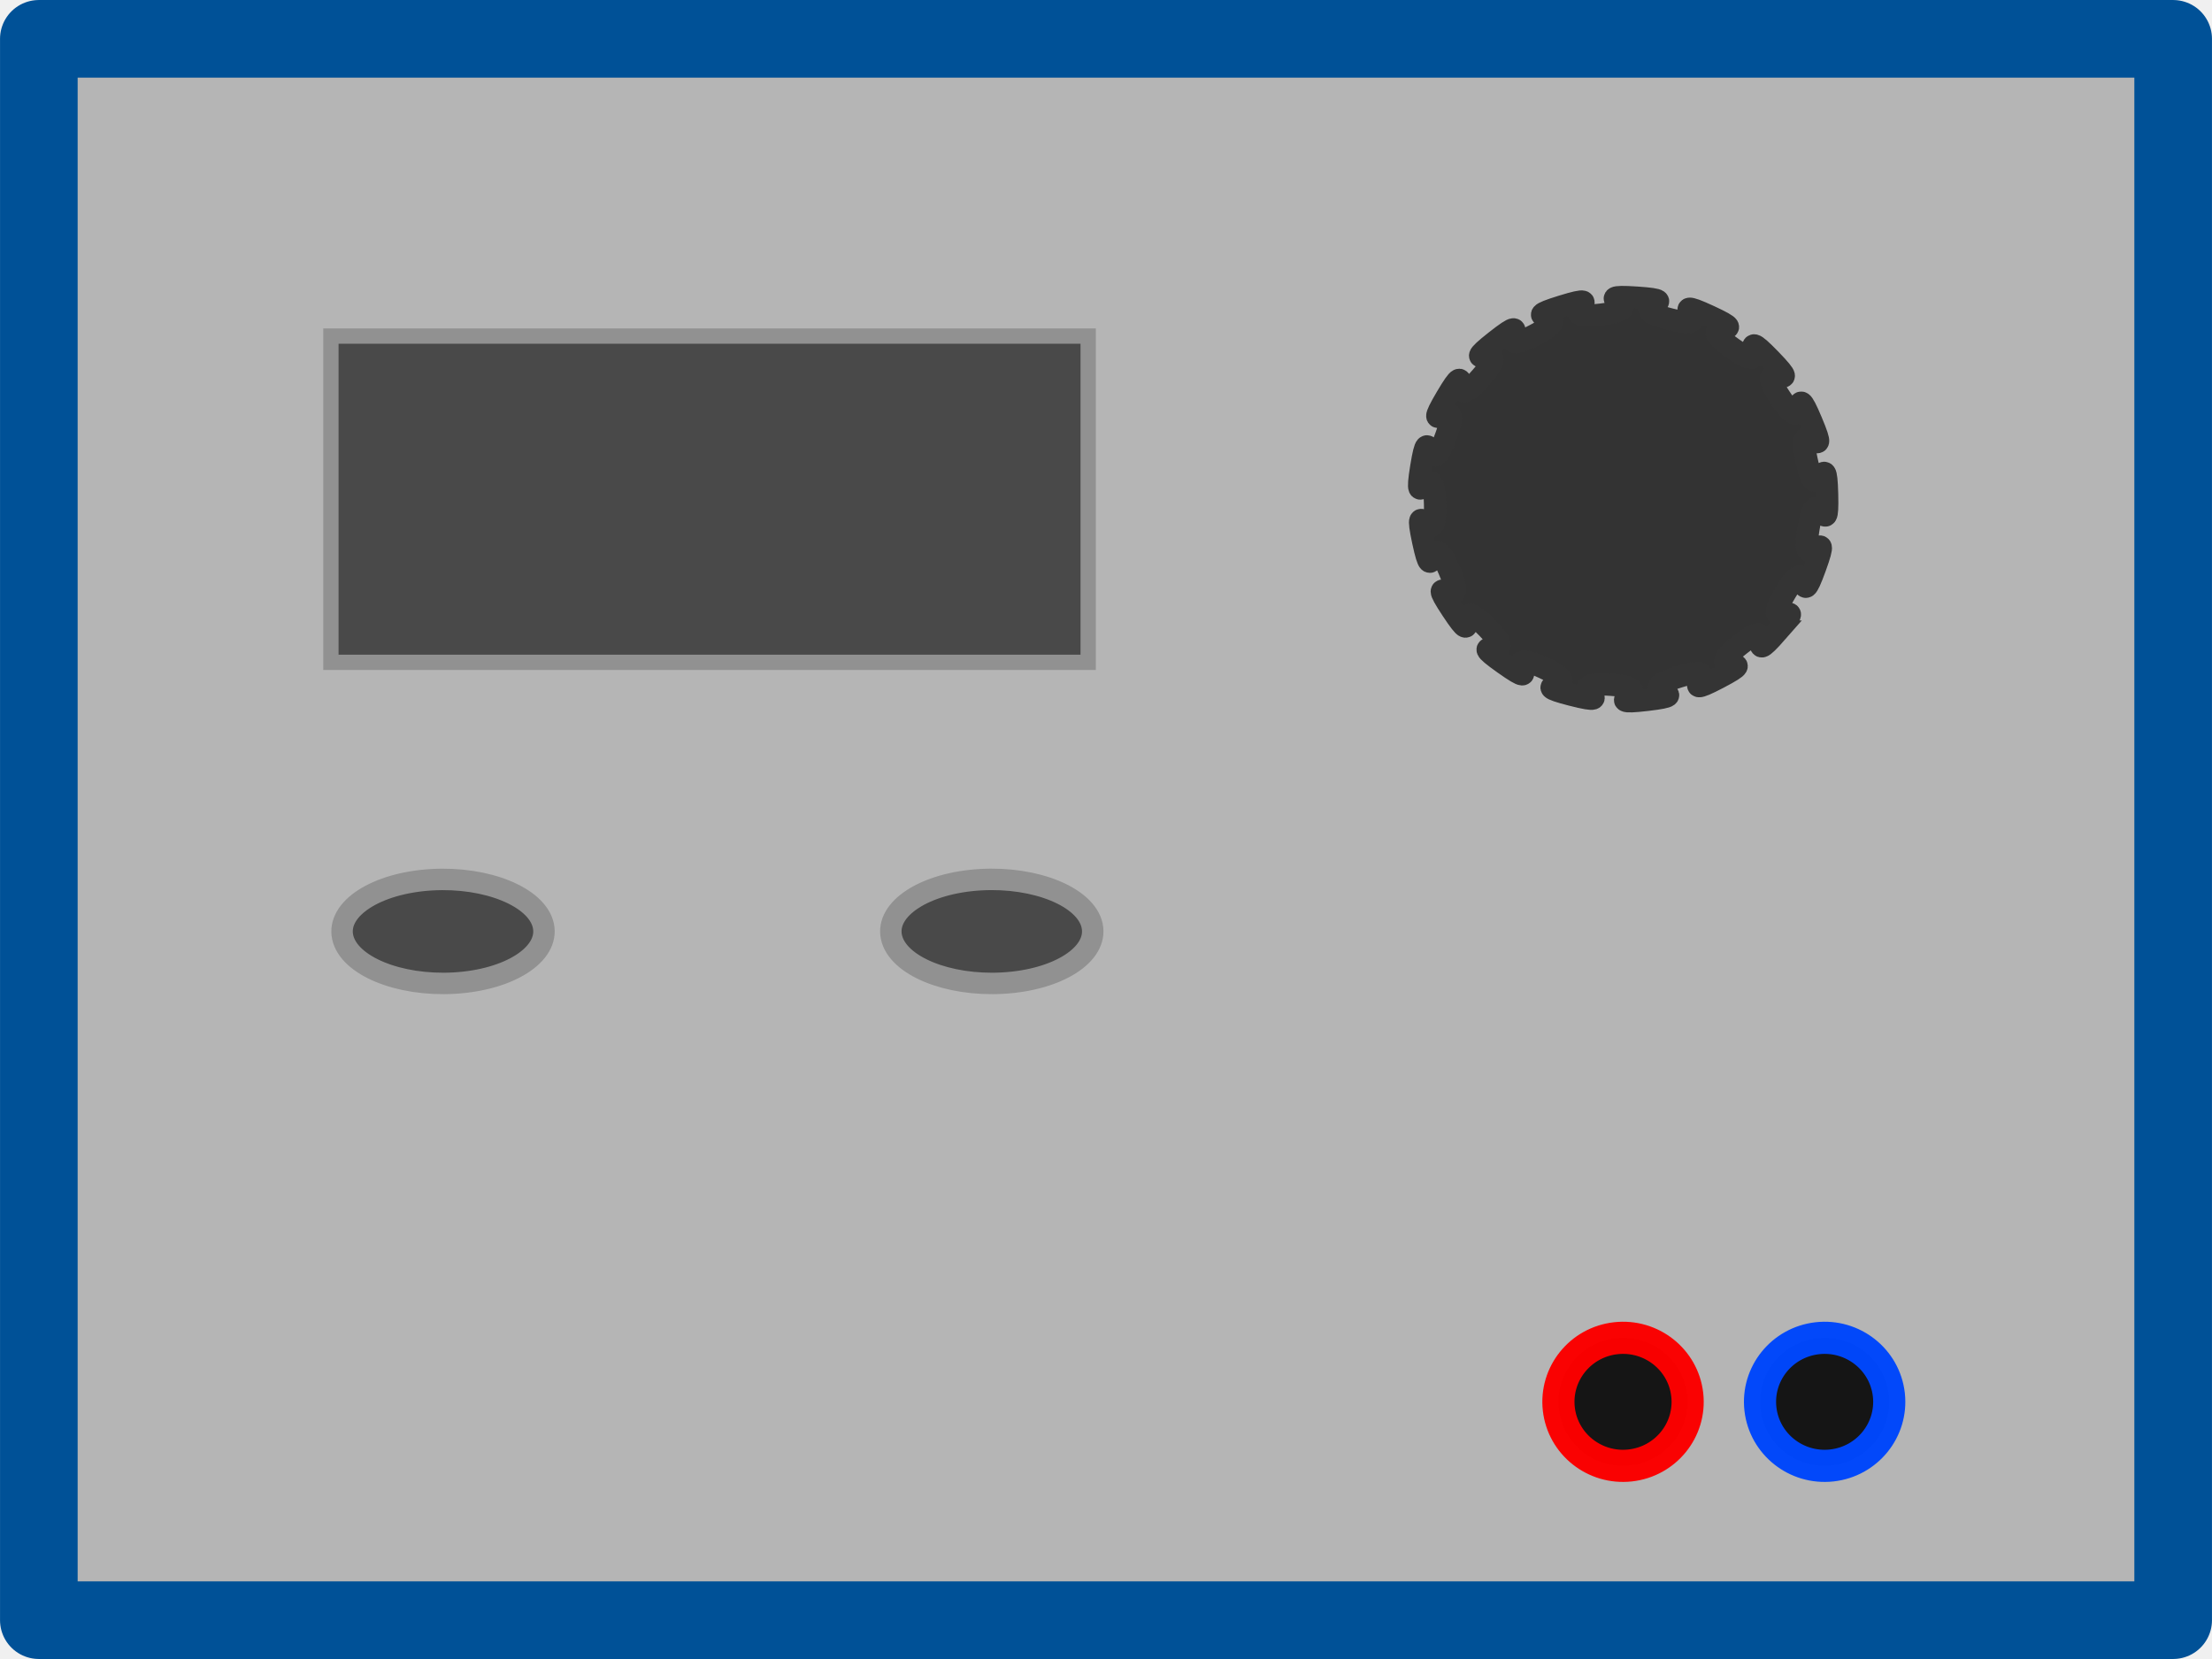
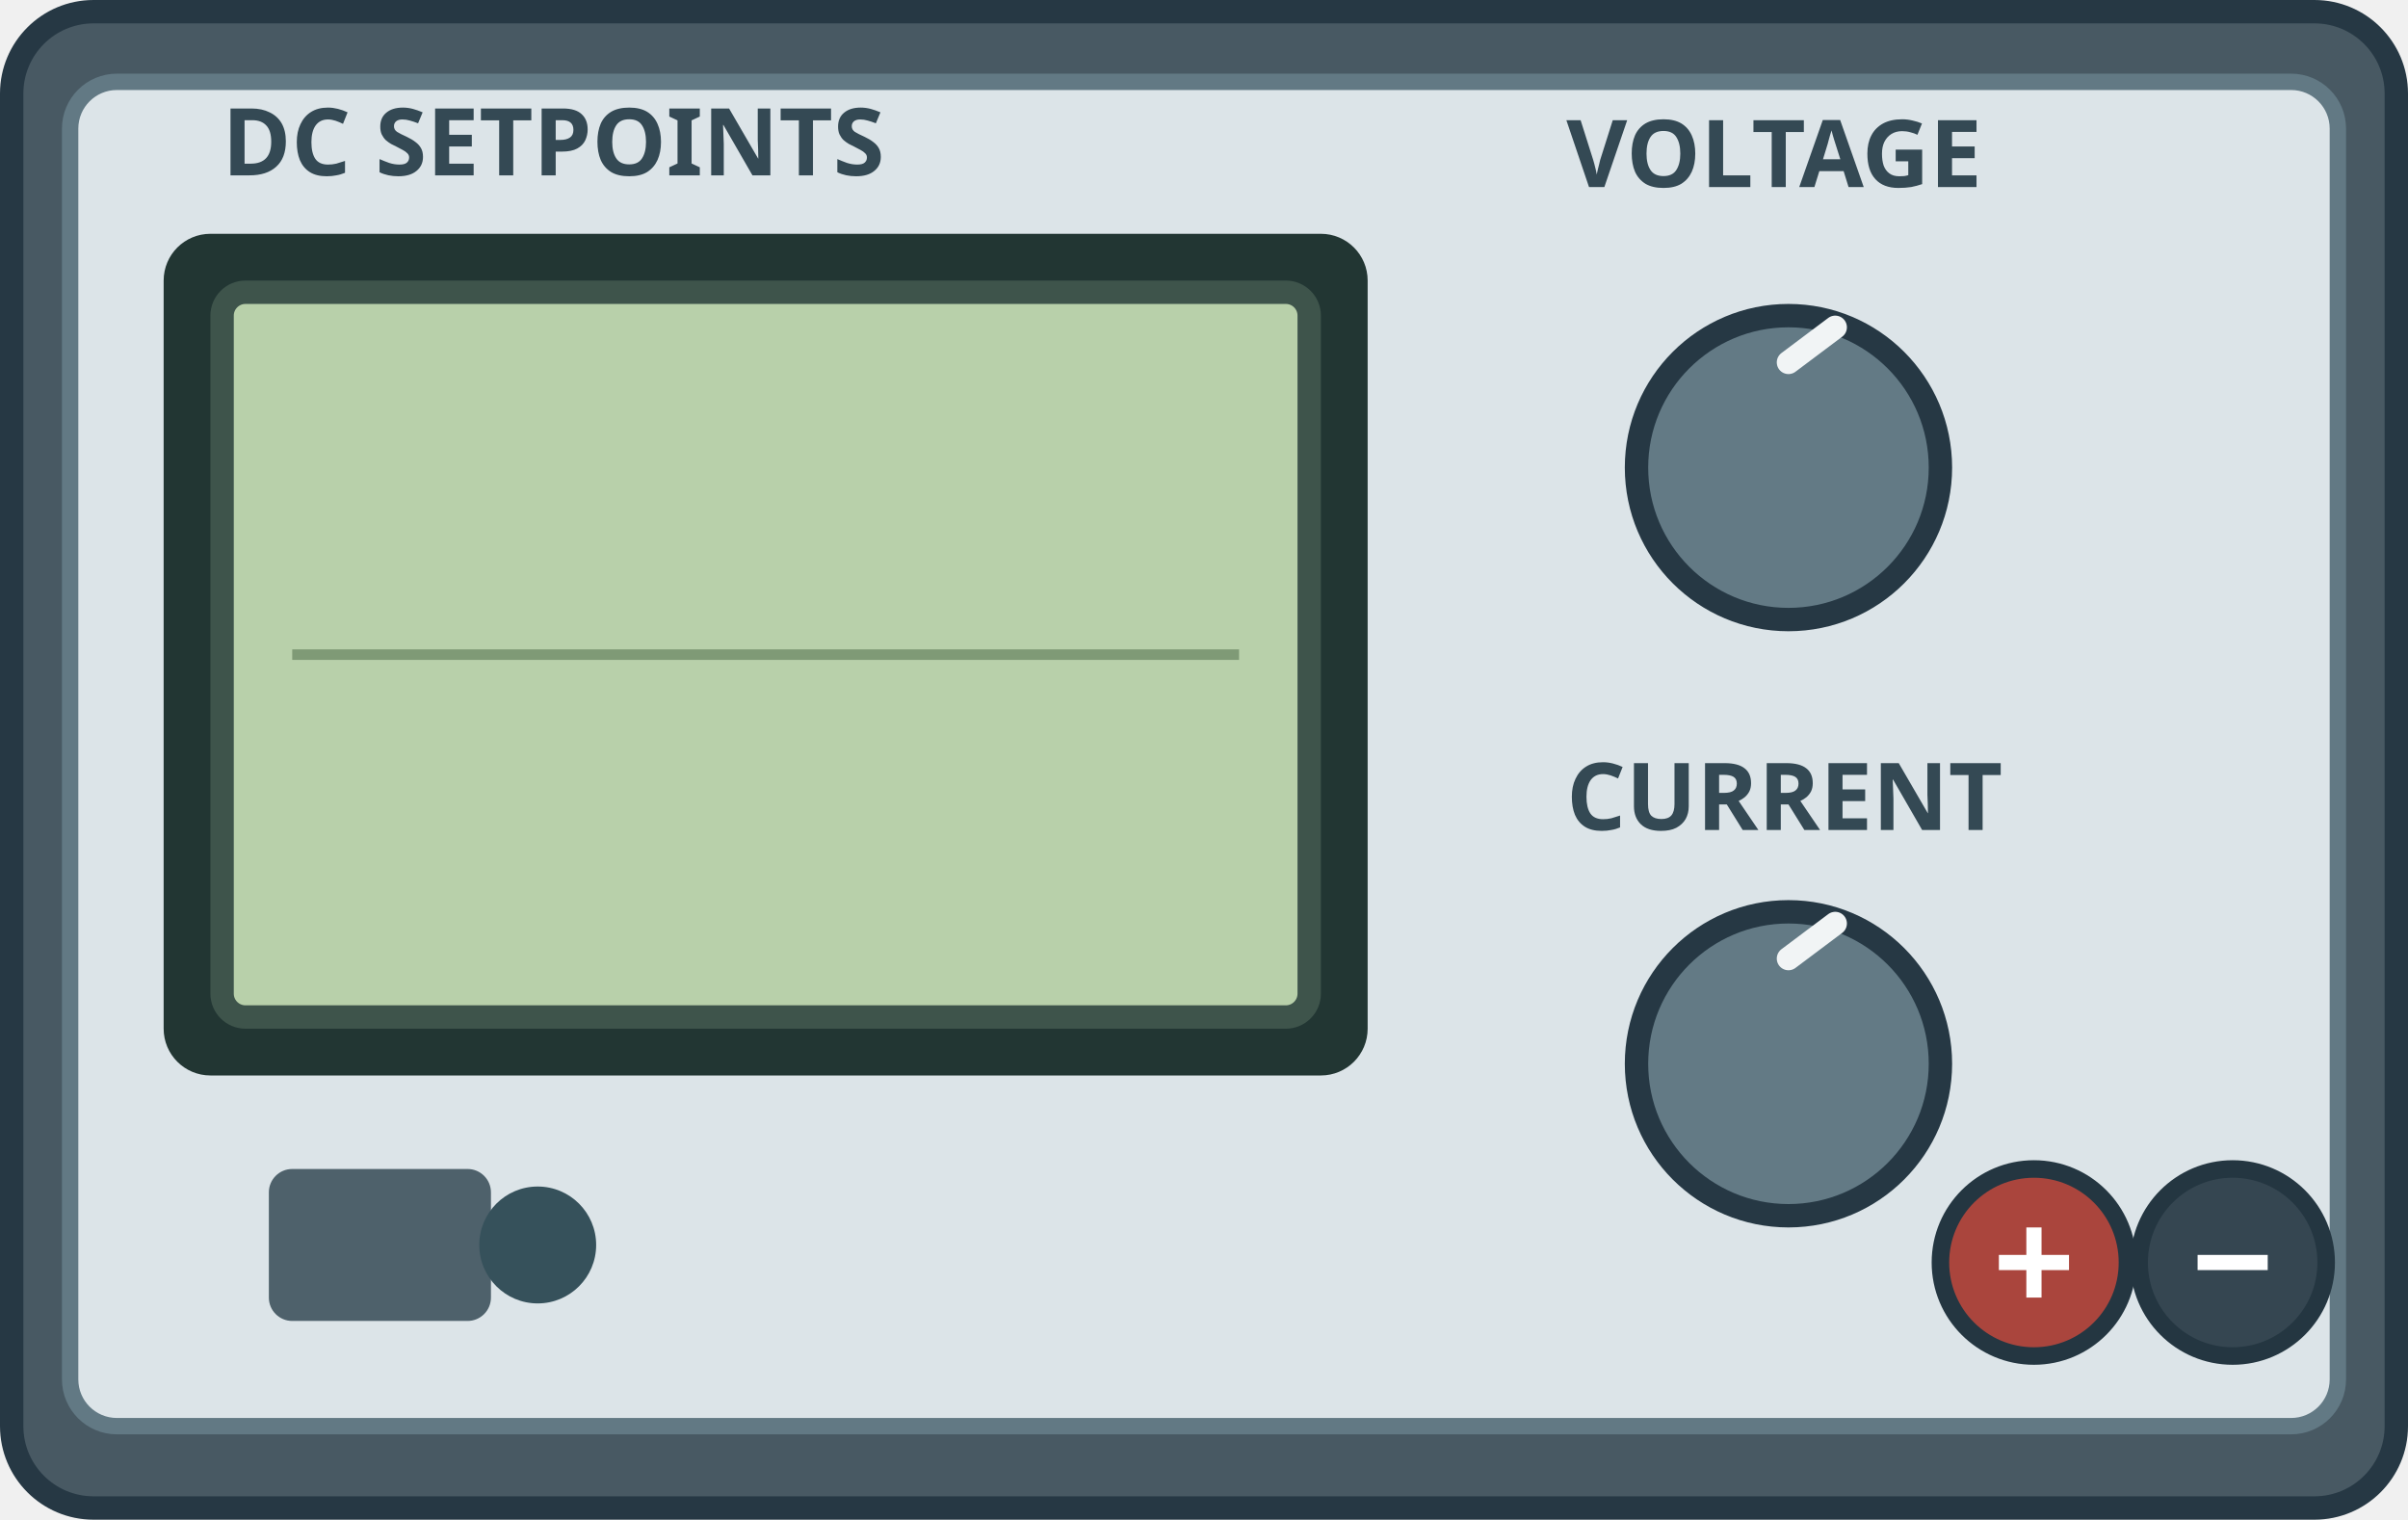
- <svg xmlns="http://www.w3.org/2000/svg" width="200" height="150" viewBox="0 0 52.917 39.688" version="1.1" id="svg1">
-   <defs id="defs1">
-     <rect x="15.07" y="15.468" width="69.296" height="14.01" id="rect3" />
-   </defs>
-   <g id="layer1">
-     <rect style="fill:#b5b5b5;fill-opacity:1;stroke:#005197;stroke-width:1.857;stroke-linejoin:round;stroke-dasharray:none;stroke-opacity:1" id="rect1" width="51.059" height="37.83" x="0.929" y="0.929" />
-     <path style="fill:#494949;fill-opacity:1;stroke:#919191;stroke-width:0.513;stroke-opacity:1" id="path2-1" d="m 26.127,22.147 a 2.415,1.245 0 0 1 -2.136,1.372 2.415,1.245 0 0 1 -2.665,-1.099 2.415,1.245 0 0 1 2.129,-1.375 2.415,1.245 0 0 1 2.671,1.095 z" />
-     <rect style="fill:#494949;fill-opacity:1;stroke:#919191;stroke-width:0.366;stroke-opacity:1" id="rect2" width="18.116" height="7.805" x="7.916" y="8.04" />
-     <path style="fill:#494949;fill-opacity:1;stroke:#919191;stroke-width:0.513;stroke-opacity:1" id="path2" d="M 12.999,22.147 A 2.415,1.245 0 0 1 10.863,23.519 2.415,1.245 0 0 1 8.198,22.421 2.415,1.245 0 0 1 10.326,21.046 2.415,1.245 0 0 1 12.998,22.141 Z" />
-     <path style="fill:#151515;fill-opacity:1;stroke:#fb0000;stroke-width:0.769;stroke-dasharray:none;stroke-opacity:0.985" id="path3" d="m 40.364,33.369 a 1.546,1.532 0 0 1 -1.367,1.689 1.546,1.532 0 0 1 -1.706,-1.352 1.546,1.532 0 0 1 1.362,-1.692 1.546,1.532 0 0 1 1.71,1.348 z" />
-     <path style="fill:#151515;fill-opacity:1;stroke:#0047fb;stroke-width:0.769;stroke-dasharray:none;stroke-opacity:0.985" id="path3-9" d="m 45.187,33.369 a 1.546,1.532 0 0 1 -1.367,1.689 1.546,1.532 0 0 1 -1.706,-1.352 1.546,1.532 0 0 1 1.362,-1.692 1.546,1.532 0 0 1 1.71,1.348 z" />
-     <path style="fill:#333333;fill-opacity:1;stroke:#343434;stroke-width:0.397;stroke-opacity:1" id="path1" d="M 20.698,8.325 C 20.052,9.07 20.806,7.948 20.035,8.561 19.264,9.174 20.526,8.693 19.656,9.154 18.785,9.615 19.893,8.841 18.952,9.134 18.012,9.428 19.363,9.435 18.385,9.55 17.407,9.666 18.719,9.344 17.736,9.278 16.754,9.212 18.011,9.706 17.057,9.461 16.103,9.215 17.443,9.389 16.55,8.972 15.658,8.556 16.652,9.471 15.851,8.897 15.05,8.324 16.237,8.97 15.555,8.259 14.873,7.548 15.469,8.761 14.93,7.936 14.39,7.112 15.263,8.144 14.884,7.234 14.506,6.325 14.623,7.671 14.418,6.708 c -0.205,-0.963 0.236,0.314 0.211,-0.671 -0.025,-0.985 -0.401,0.313 -0.245,-0.66 0.157,-0.972 0.107,0.378 0.439,-0.549 0.333,-0.927 -0.487,0.147 0.01,-0.703 0.497,-0.85 -0.037,0.391 0.608,-0.354 0.645,-0.744 -0.507,-0.039 0.264,-0.652 0.771,-0.613 -0.176,0.351 0.695,-0.11 0.87,-0.461 -0.459,-0.22 0.481,-0.513 0.94,-0.293 -0.29,0.264 0.688,0.149 0.978,-0.115 -0.349,-0.371 0.634,-0.305 0.983,0.066 -0.366,0.141 0.588,0.387 0.954,0.246 -0.191,-0.472 0.701,-0.055 0.892,0.417 -0.393,-6.348e-4 0.408,0.573 0.801,0.574 -0.008,-0.509 0.674,0.202 0.682,0.711 -0.366,-0.142 0.174,0.682 0.539,0.824 0.177,-0.477 0.555,0.432 0.379,0.909 -0.29,-0.265 -0.084,0.698 0.205,0.963 0.337,-0.381 0.362,0.603 0.025,0.985 -0.174,-0.352 -0.331,0.621 -0.157,0.972 0.452,-0.234 0.119,0.693 -0.333,0.927 -0.036,-0.391 -0.533,0.459 -0.497,0.85 0.506,-0.055 -0.139,0.69 z" transform="matrix(1.348743,0,0,1.335042,14.60096,3.994946)" />
+ <svg xmlns="http://www.w3.org/2000/svg" width="206" height="130" viewBox="0 0 206 130">
+   <rect x="1" y="1" width="204" height="128" rx="7" fill="#485963" stroke="#263844" stroke-width="2" />
+   <rect x="6" y="7" width="194" height="115" rx="4" fill="#dce4e8" stroke="#627984" stroke-width="1.4" />
+   <rect x="14" y="20" width="103" height="72" rx="4" fill="#223633" />
+   <rect x="19" y="25" width="93" height="62" rx="2" fill="#b8d0aa" stroke="#3e544b" stroke-width="2" />
+   <path d="M25 56h81" stroke="#7f9a76" stroke-width=".9" />
+   <g fill="#344954" font-family="sans-serif" font-size="8" font-weight="bold">
+     <text x="19" y="15">DC SETPOINTS</text>
+     <text x="134" y="16">VOLTAGE</text>
+     <text x="134" y="71">CURRENT</text>
  </g>
+   <g stroke="#263844" stroke-width="2">
+     <circle cx="153" cy="40" r="13" fill="#637a85" />
+     <circle cx="153" cy="91" r="13" fill="#637a85" />
+   </g>
+   <path d="m153 31 4-3m-4 54 4-3" stroke="#f1f4f5" stroke-width="2" stroke-linecap="round" />
+   <rect x="23" y="100" width="19" height="13" rx="2" fill="#4e616b" />
+   <circle cx="46" cy="106.5" r="5" fill="#36515b" />
+   <g stroke="#243641" stroke-width="1.5">
+     <circle cx="174" cy="108" r="8" fill="#aa453d" />
+     <circle cx="191" cy="108" r="8" fill="#354651" />
+   </g>
+   <path d="M171 108h6m-3-3v6m14-3h6" stroke="#fff" stroke-width="1.3" />
</svg>
